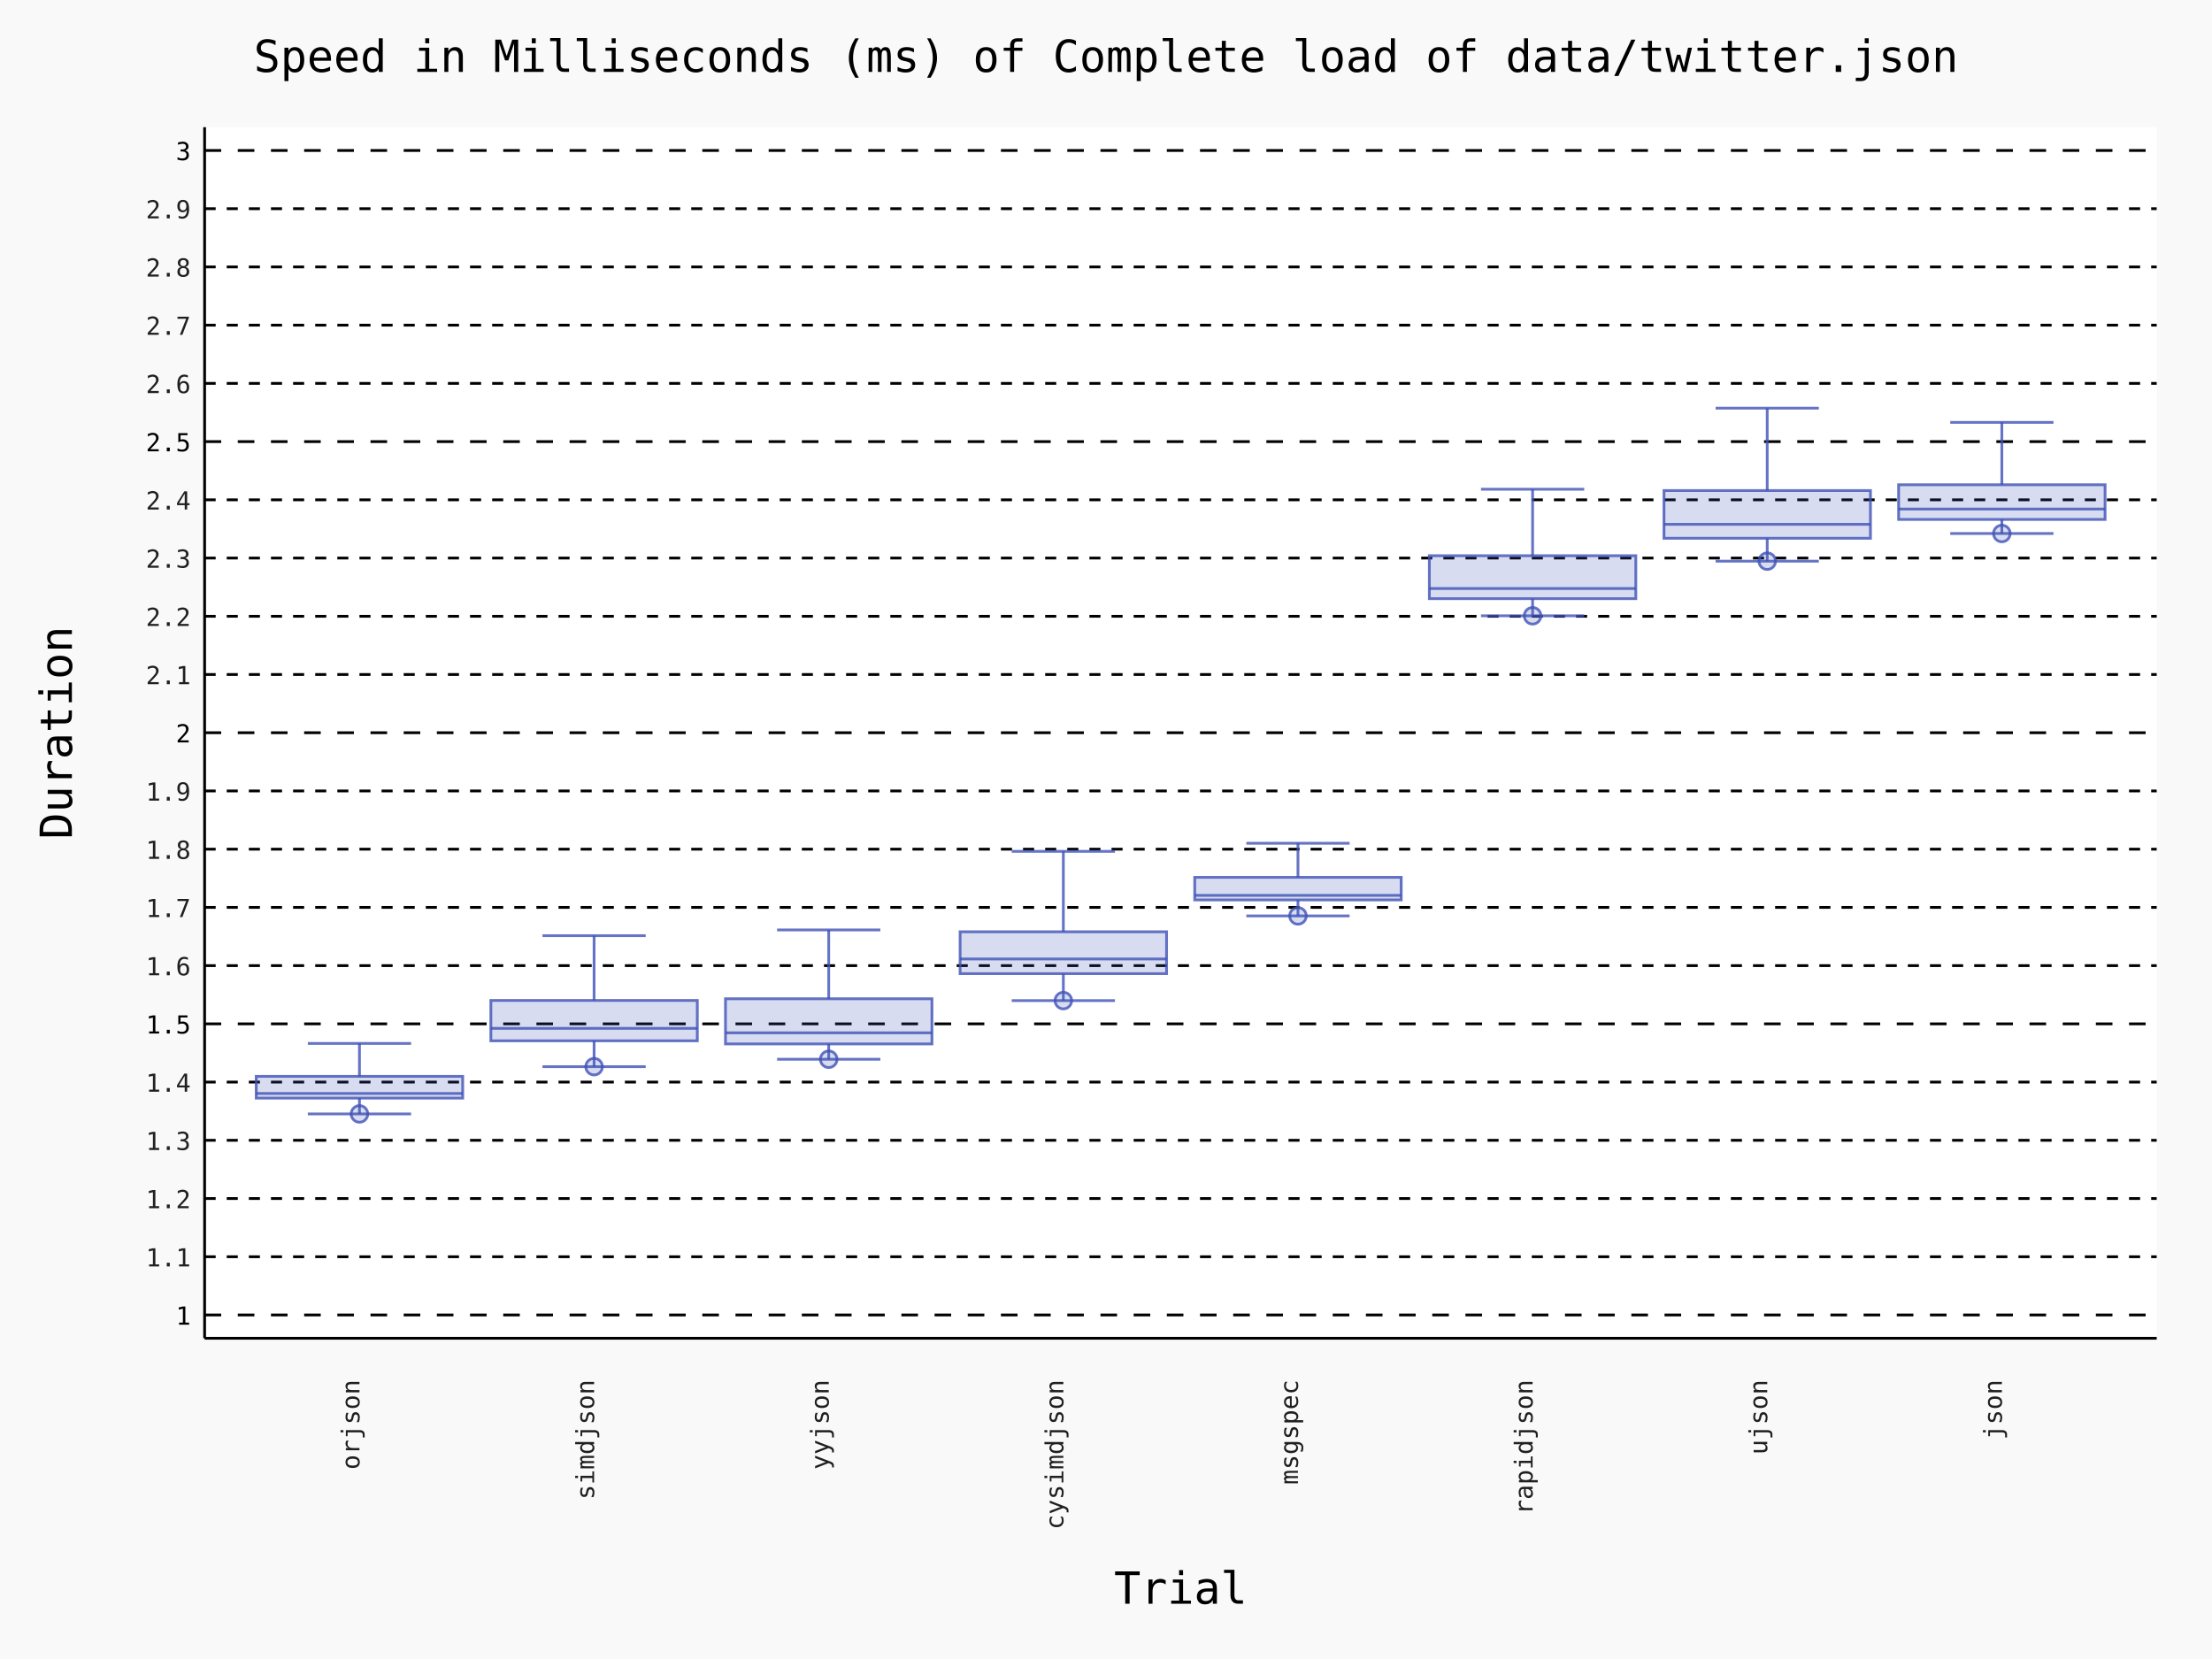
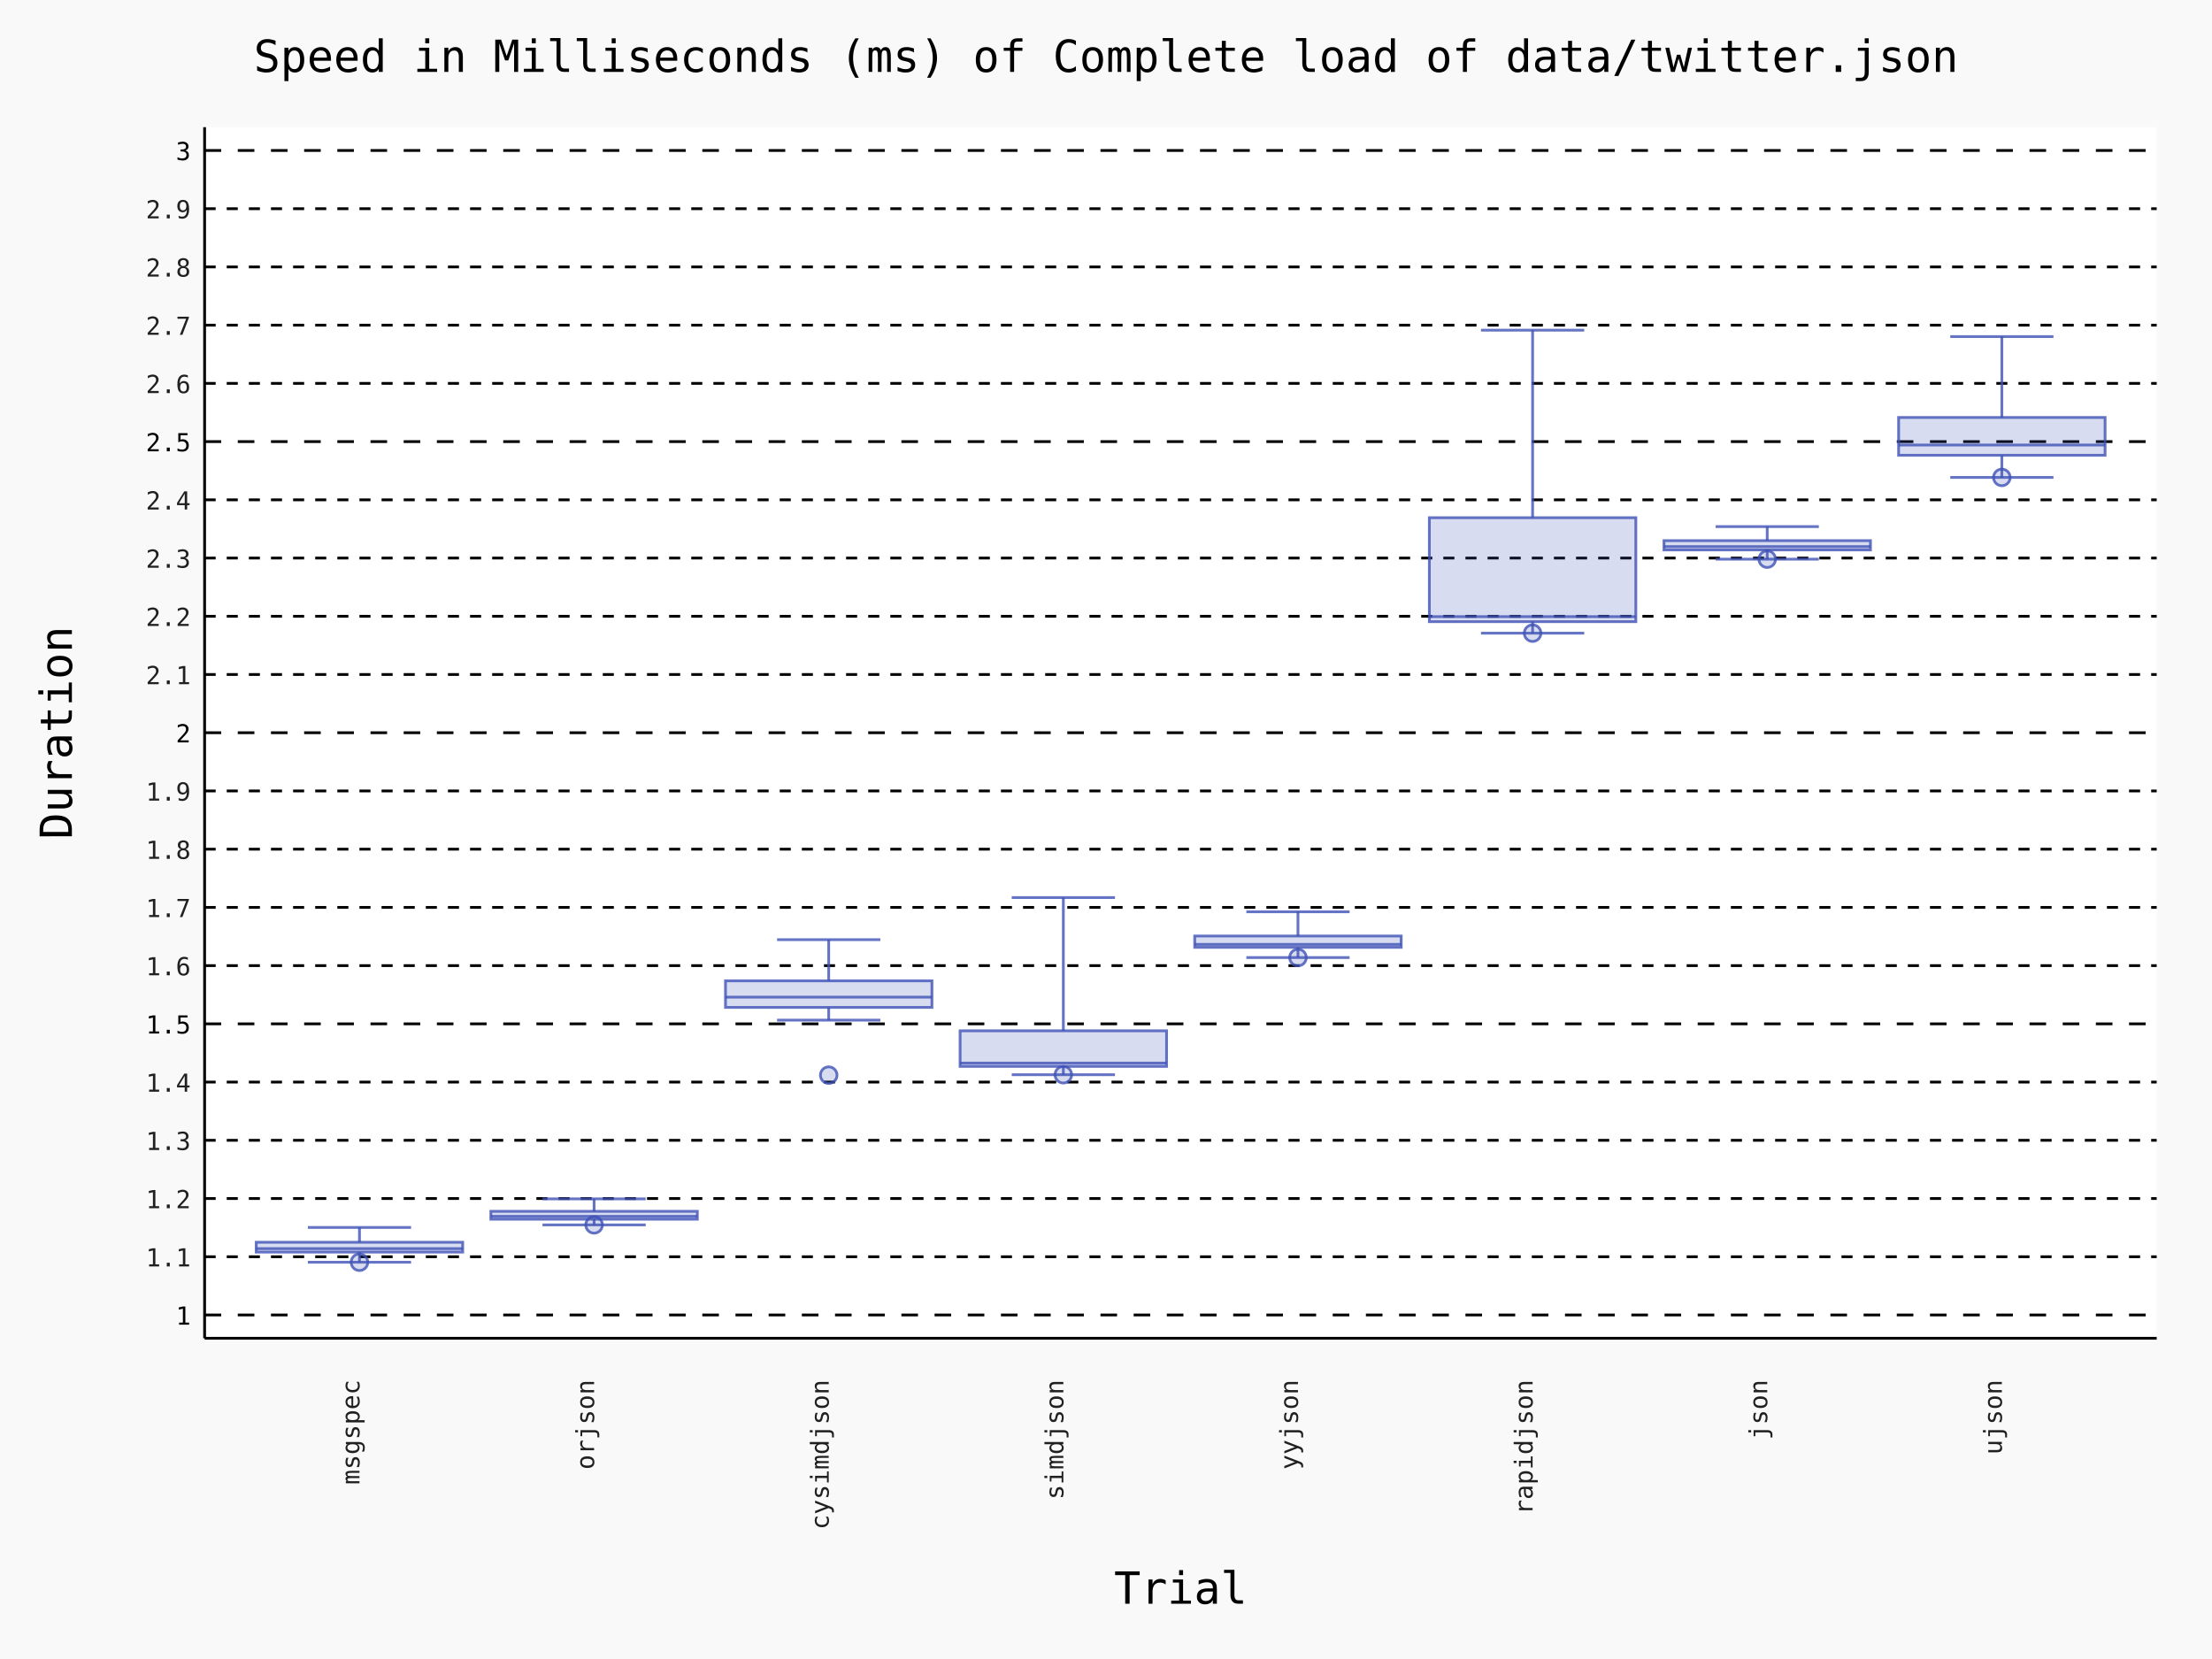
- <svg xmlns="http://www.w3.org/2000/svg" id="chart-1b67615e-af65-4962-926c-816a9655a76c" class="pygal-chart" viewBox="0 0 800 600">
+ <svg xmlns="http://www.w3.org/2000/svg" id="chart-10dd631c-7d10-47ed-ae7b-f10615d9208e" class="pygal-chart" viewBox="0 0 800 600">
  <defs>
-     <style type="text/css">#chart-1b67615e-af65-4962-926c-816a9655a76c{-webkit-user-select:none;-webkit-font-smoothing:antialiased;font-family:Consolas,"Deja Vu Sans Mono","Bitstream Vera Sans Mono","Courier New",monospace}#chart-1b67615e-af65-4962-926c-816a9655a76c .title{font-family:Consolas,"Deja Vu Sans Mono","Bitstream Vera Sans Mono","Courier New",monospace;font-size:16px}#chart-1b67615e-af65-4962-926c-816a9655a76c .legends .legend text{font-family:Consolas,"Deja Vu Sans Mono","Bitstream Vera Sans Mono","Courier New",monospace;font-size:14px}#chart-1b67615e-af65-4962-926c-816a9655a76c .axis text{font-family:Consolas,"Deja Vu Sans Mono","Bitstream Vera Sans Mono","Courier New",monospace;font-size:10px}#chart-1b67615e-af65-4962-926c-816a9655a76c .axis text.major{font-family:Consolas,"Deja Vu Sans Mono","Bitstream Vera Sans Mono","Courier New",monospace;font-size:10px}#chart-1b67615e-af65-4962-926c-816a9655a76c .text-overlay text.value{font-family:Consolas,"Deja Vu Sans Mono","Bitstream Vera Sans Mono","Courier New",monospace;font-size:16px}#chart-1b67615e-af65-4962-926c-816a9655a76c .text-overlay text.label{font-family:Consolas,"Deja Vu Sans Mono","Bitstream Vera Sans Mono","Courier New",monospace;font-size:10px}#chart-1b67615e-af65-4962-926c-816a9655a76c .tooltip{font-family:Consolas,"Deja Vu Sans Mono","Bitstream Vera Sans Mono","Courier New",monospace;font-size:14px}#chart-1b67615e-af65-4962-926c-816a9655a76c text.no_data{font-family:Consolas,"Deja Vu Sans Mono","Bitstream Vera Sans Mono","Courier New",monospace;font-size:64px}
- #chart-1b67615e-af65-4962-926c-816a9655a76c{background-color:rgba(249,249,249,1)}#chart-1b67615e-af65-4962-926c-816a9655a76c path,#chart-1b67615e-af65-4962-926c-816a9655a76c line,#chart-1b67615e-af65-4962-926c-816a9655a76c rect,#chart-1b67615e-af65-4962-926c-816a9655a76c circle{-webkit-transition:150ms;-moz-transition:150ms;transition:150ms}#chart-1b67615e-af65-4962-926c-816a9655a76c .graph &gt; .background{fill:rgba(249,249,249,1)}#chart-1b67615e-af65-4962-926c-816a9655a76c .plot &gt; .background{fill:rgba(255,255,255,1)}#chart-1b67615e-af65-4962-926c-816a9655a76c .graph{fill:rgba(0,0,0,.87)}#chart-1b67615e-af65-4962-926c-816a9655a76c text.no_data{fill:rgba(0,0,0,1)}#chart-1b67615e-af65-4962-926c-816a9655a76c .title{fill:rgba(0,0,0,1)}#chart-1b67615e-af65-4962-926c-816a9655a76c .legends .legend text{fill:rgba(0,0,0,.87)}#chart-1b67615e-af65-4962-926c-816a9655a76c .legends .legend:hover text{fill:rgba(0,0,0,1)}#chart-1b67615e-af65-4962-926c-816a9655a76c .axis .line{stroke:rgba(0,0,0,1)}#chart-1b67615e-af65-4962-926c-816a9655a76c .axis .guide.line{stroke:rgba(0,0,0,.54)}#chart-1b67615e-af65-4962-926c-816a9655a76c .axis .major.line{stroke:rgba(0,0,0,.87)}#chart-1b67615e-af65-4962-926c-816a9655a76c .axis text.major{fill:rgba(0,0,0,1)}#chart-1b67615e-af65-4962-926c-816a9655a76c .axis.y .guides:hover .guide.line,#chart-1b67615e-af65-4962-926c-816a9655a76c .line-graph .axis.x .guides:hover .guide.line,#chart-1b67615e-af65-4962-926c-816a9655a76c .stackedline-graph .axis.x .guides:hover .guide.line,#chart-1b67615e-af65-4962-926c-816a9655a76c .xy-graph .axis.x .guides:hover .guide.line{stroke:rgba(0,0,0,1)}#chart-1b67615e-af65-4962-926c-816a9655a76c .axis .guides:hover text{fill:rgba(0,0,0,1)}#chart-1b67615e-af65-4962-926c-816a9655a76c .reactive{fill-opacity:.7;stroke-opacity:.8;stroke-width:1}#chart-1b67615e-af65-4962-926c-816a9655a76c .ci{stroke:rgba(0,0,0,.87)}#chart-1b67615e-af65-4962-926c-816a9655a76c .reactive.active,#chart-1b67615e-af65-4962-926c-816a9655a76c .active .reactive{fill-opacity:.8;stroke-opacity:.9;stroke-width:4}#chart-1b67615e-af65-4962-926c-816a9655a76c .ci .reactive.active{stroke-width:1.5}#chart-1b67615e-af65-4962-926c-816a9655a76c .series text{fill:rgba(0,0,0,1)}#chart-1b67615e-af65-4962-926c-816a9655a76c .tooltip rect{fill:rgba(255,255,255,1);stroke:rgba(0,0,0,1);-webkit-transition:opacity 150ms;-moz-transition:opacity 150ms;transition:opacity 150ms}#chart-1b67615e-af65-4962-926c-816a9655a76c .tooltip .label{fill:rgba(0,0,0,.87)}#chart-1b67615e-af65-4962-926c-816a9655a76c .tooltip .label{fill:rgba(0,0,0,.87)}#chart-1b67615e-af65-4962-926c-816a9655a76c .tooltip .legend{font-size:.8em;fill:rgba(0,0,0,.54)}#chart-1b67615e-af65-4962-926c-816a9655a76c .tooltip .x_label{font-size:.6em;fill:rgba(0,0,0,1)}#chart-1b67615e-af65-4962-926c-816a9655a76c .tooltip .xlink{font-size:.5em;text-decoration:underline}#chart-1b67615e-af65-4962-926c-816a9655a76c .tooltip .value{font-size:1.5em}#chart-1b67615e-af65-4962-926c-816a9655a76c .bound{font-size:.5em}#chart-1b67615e-af65-4962-926c-816a9655a76c .max-value{font-size:.75em;fill:rgba(0,0,0,.54)}#chart-1b67615e-af65-4962-926c-816a9655a76c .map-element{fill:rgba(255,255,255,1);stroke:rgba(0,0,0,.54) !important}#chart-1b67615e-af65-4962-926c-816a9655a76c .map-element .reactive{fill-opacity:inherit;stroke-opacity:inherit}#chart-1b67615e-af65-4962-926c-816a9655a76c .color-0,#chart-1b67615e-af65-4962-926c-816a9655a76c .color-0 a:visited{stroke:#3F51B5;fill:#3F51B5}#chart-1b67615e-af65-4962-926c-816a9655a76c .color-1,#chart-1b67615e-af65-4962-926c-816a9655a76c .color-1 a:visited{stroke:#3F51B5;fill:#3F51B5}#chart-1b67615e-af65-4962-926c-816a9655a76c .color-2,#chart-1b67615e-af65-4962-926c-816a9655a76c .color-2 a:visited{stroke:#3F51B5;fill:#3F51B5}#chart-1b67615e-af65-4962-926c-816a9655a76c .color-3,#chart-1b67615e-af65-4962-926c-816a9655a76c .color-3 a:visited{stroke:#3F51B5;fill:#3F51B5}#chart-1b67615e-af65-4962-926c-816a9655a76c .color-4,#chart-1b67615e-af65-4962-926c-816a9655a76c .color-4 a:visited{stroke:#3F51B5;fill:#3F51B5}#chart-1b67615e-af65-4962-926c-816a9655a76c .color-5,#chart-1b67615e-af65-4962-926c-816a9655a76c .color-5 a:visited{stroke:#3F51B5;fill:#3F51B5}#chart-1b67615e-af65-4962-926c-816a9655a76c .color-6,#chart-1b67615e-af65-4962-926c-816a9655a76c .color-6 a:visited{stroke:#3F51B5;fill:#3F51B5}#chart-1b67615e-af65-4962-926c-816a9655a76c .color-7,#chart-1b67615e-af65-4962-926c-816a9655a76c .color-7 a:visited{stroke:#3F51B5;fill:#3F51B5}#chart-1b67615e-af65-4962-926c-816a9655a76c .text-overlay .color-0 text{fill:black}#chart-1b67615e-af65-4962-926c-816a9655a76c .text-overlay .color-1 text{fill:black}#chart-1b67615e-af65-4962-926c-816a9655a76c .text-overlay .color-2 text{fill:black}#chart-1b67615e-af65-4962-926c-816a9655a76c .text-overlay .color-3 text{fill:black}#chart-1b67615e-af65-4962-926c-816a9655a76c .text-overlay .color-4 text{fill:black}#chart-1b67615e-af65-4962-926c-816a9655a76c .text-overlay .color-5 text{fill:black}#chart-1b67615e-af65-4962-926c-816a9655a76c .text-overlay .color-6 text{fill:black}#chart-1b67615e-af65-4962-926c-816a9655a76c .text-overlay .color-7 text{fill:black}
- #chart-1b67615e-af65-4962-926c-816a9655a76c text.no_data{text-anchor:middle}#chart-1b67615e-af65-4962-926c-816a9655a76c .guide.line{fill:none}#chart-1b67615e-af65-4962-926c-816a9655a76c .centered{text-anchor:middle}#chart-1b67615e-af65-4962-926c-816a9655a76c .title{text-anchor:middle}#chart-1b67615e-af65-4962-926c-816a9655a76c .legends .legend text{fill-opacity:1}#chart-1b67615e-af65-4962-926c-816a9655a76c .axis.x text{text-anchor:middle}#chart-1b67615e-af65-4962-926c-816a9655a76c .axis.x:not(.web) text[transform]{text-anchor:start}#chart-1b67615e-af65-4962-926c-816a9655a76c .axis.x:not(.web) text[transform].backwards{text-anchor:end}#chart-1b67615e-af65-4962-926c-816a9655a76c .axis.y text{text-anchor:end}#chart-1b67615e-af65-4962-926c-816a9655a76c .axis.y text[transform].backwards{text-anchor:start}#chart-1b67615e-af65-4962-926c-816a9655a76c .axis.y2 text{text-anchor:start}#chart-1b67615e-af65-4962-926c-816a9655a76c .axis.y2 text[transform].backwards{text-anchor:end}#chart-1b67615e-af65-4962-926c-816a9655a76c .axis .guide.line{stroke-dasharray:4,4;stroke:black}#chart-1b67615e-af65-4962-926c-816a9655a76c .axis .major.guide.line{stroke-dasharray:6,6;stroke:black}#chart-1b67615e-af65-4962-926c-816a9655a76c .horizontal .axis.y .guide.line,#chart-1b67615e-af65-4962-926c-816a9655a76c .horizontal .axis.y2 .guide.line,#chart-1b67615e-af65-4962-926c-816a9655a76c .vertical .axis.x .guide.line{opacity:0}#chart-1b67615e-af65-4962-926c-816a9655a76c .horizontal .axis.always_show .guide.line,#chart-1b67615e-af65-4962-926c-816a9655a76c .vertical .axis.always_show .guide.line{opacity:1 !important}#chart-1b67615e-af65-4962-926c-816a9655a76c .axis.y .guides:hover .guide.line,#chart-1b67615e-af65-4962-926c-816a9655a76c .axis.y2 .guides:hover .guide.line,#chart-1b67615e-af65-4962-926c-816a9655a76c .axis.x .guides:hover .guide.line{opacity:1}#chart-1b67615e-af65-4962-926c-816a9655a76c .axis .guides:hover text{opacity:1}#chart-1b67615e-af65-4962-926c-816a9655a76c .nofill{fill:none}#chart-1b67615e-af65-4962-926c-816a9655a76c .subtle-fill{fill-opacity:.2}#chart-1b67615e-af65-4962-926c-816a9655a76c .dot{stroke-width:1px;fill-opacity:1;stroke-opacity:1}#chart-1b67615e-af65-4962-926c-816a9655a76c .dot.active{stroke-width:5px}#chart-1b67615e-af65-4962-926c-816a9655a76c .dot.negative{fill:transparent}#chart-1b67615e-af65-4962-926c-816a9655a76c text,#chart-1b67615e-af65-4962-926c-816a9655a76c tspan{stroke:none !important}#chart-1b67615e-af65-4962-926c-816a9655a76c .series text.active{opacity:1}#chart-1b67615e-af65-4962-926c-816a9655a76c .tooltip rect{fill-opacity:.95;stroke-width:.5}#chart-1b67615e-af65-4962-926c-816a9655a76c .tooltip text{fill-opacity:1}#chart-1b67615e-af65-4962-926c-816a9655a76c .showable{visibility:hidden}#chart-1b67615e-af65-4962-926c-816a9655a76c .showable.shown{visibility:visible}#chart-1b67615e-af65-4962-926c-816a9655a76c .gauge-background{fill:rgba(229,229,229,1);stroke:none}#chart-1b67615e-af65-4962-926c-816a9655a76c .bg-lines{stroke:rgba(249,249,249,1);stroke-width:2px}
+     <style type="text/css">#chart-10dd631c-7d10-47ed-ae7b-f10615d9208e{-webkit-user-select:none;-webkit-font-smoothing:antialiased;font-family:Consolas,"Deja Vu Sans Mono","Bitstream Vera Sans Mono","Courier New",monospace}#chart-10dd631c-7d10-47ed-ae7b-f10615d9208e .title{font-family:Consolas,"Deja Vu Sans Mono","Bitstream Vera Sans Mono","Courier New",monospace;font-size:16px}#chart-10dd631c-7d10-47ed-ae7b-f10615d9208e .legends .legend text{font-family:Consolas,"Deja Vu Sans Mono","Bitstream Vera Sans Mono","Courier New",monospace;font-size:14px}#chart-10dd631c-7d10-47ed-ae7b-f10615d9208e .axis text{font-family:Consolas,"Deja Vu Sans Mono","Bitstream Vera Sans Mono","Courier New",monospace;font-size:10px}#chart-10dd631c-7d10-47ed-ae7b-f10615d9208e .axis text.major{font-family:Consolas,"Deja Vu Sans Mono","Bitstream Vera Sans Mono","Courier New",monospace;font-size:10px}#chart-10dd631c-7d10-47ed-ae7b-f10615d9208e .text-overlay text.value{font-family:Consolas,"Deja Vu Sans Mono","Bitstream Vera Sans Mono","Courier New",monospace;font-size:16px}#chart-10dd631c-7d10-47ed-ae7b-f10615d9208e .text-overlay text.label{font-family:Consolas,"Deja Vu Sans Mono","Bitstream Vera Sans Mono","Courier New",monospace;font-size:10px}#chart-10dd631c-7d10-47ed-ae7b-f10615d9208e .tooltip{font-family:Consolas,"Deja Vu Sans Mono","Bitstream Vera Sans Mono","Courier New",monospace;font-size:14px}#chart-10dd631c-7d10-47ed-ae7b-f10615d9208e text.no_data{font-family:Consolas,"Deja Vu Sans Mono","Bitstream Vera Sans Mono","Courier New",monospace;font-size:64px}
+ #chart-10dd631c-7d10-47ed-ae7b-f10615d9208e{background-color:rgba(249,249,249,1)}#chart-10dd631c-7d10-47ed-ae7b-f10615d9208e path,#chart-10dd631c-7d10-47ed-ae7b-f10615d9208e line,#chart-10dd631c-7d10-47ed-ae7b-f10615d9208e rect,#chart-10dd631c-7d10-47ed-ae7b-f10615d9208e circle{-webkit-transition:150ms;-moz-transition:150ms;transition:150ms}#chart-10dd631c-7d10-47ed-ae7b-f10615d9208e .graph &gt; .background{fill:rgba(249,249,249,1)}#chart-10dd631c-7d10-47ed-ae7b-f10615d9208e .plot &gt; .background{fill:rgba(255,255,255,1)}#chart-10dd631c-7d10-47ed-ae7b-f10615d9208e .graph{fill:rgba(0,0,0,.87)}#chart-10dd631c-7d10-47ed-ae7b-f10615d9208e text.no_data{fill:rgba(0,0,0,1)}#chart-10dd631c-7d10-47ed-ae7b-f10615d9208e .title{fill:rgba(0,0,0,1)}#chart-10dd631c-7d10-47ed-ae7b-f10615d9208e .legends .legend text{fill:rgba(0,0,0,.87)}#chart-10dd631c-7d10-47ed-ae7b-f10615d9208e .legends .legend:hover text{fill:rgba(0,0,0,1)}#chart-10dd631c-7d10-47ed-ae7b-f10615d9208e .axis .line{stroke:rgba(0,0,0,1)}#chart-10dd631c-7d10-47ed-ae7b-f10615d9208e .axis .guide.line{stroke:rgba(0,0,0,.54)}#chart-10dd631c-7d10-47ed-ae7b-f10615d9208e .axis .major.line{stroke:rgba(0,0,0,.87)}#chart-10dd631c-7d10-47ed-ae7b-f10615d9208e .axis text.major{fill:rgba(0,0,0,1)}#chart-10dd631c-7d10-47ed-ae7b-f10615d9208e .axis.y .guides:hover .guide.line,#chart-10dd631c-7d10-47ed-ae7b-f10615d9208e .line-graph .axis.x .guides:hover .guide.line,#chart-10dd631c-7d10-47ed-ae7b-f10615d9208e .stackedline-graph .axis.x .guides:hover .guide.line,#chart-10dd631c-7d10-47ed-ae7b-f10615d9208e .xy-graph .axis.x .guides:hover .guide.line{stroke:rgba(0,0,0,1)}#chart-10dd631c-7d10-47ed-ae7b-f10615d9208e .axis .guides:hover text{fill:rgba(0,0,0,1)}#chart-10dd631c-7d10-47ed-ae7b-f10615d9208e .reactive{fill-opacity:.7;stroke-opacity:.8;stroke-width:1}#chart-10dd631c-7d10-47ed-ae7b-f10615d9208e .ci{stroke:rgba(0,0,0,.87)}#chart-10dd631c-7d10-47ed-ae7b-f10615d9208e .reactive.active,#chart-10dd631c-7d10-47ed-ae7b-f10615d9208e .active .reactive{fill-opacity:.8;stroke-opacity:.9;stroke-width:4}#chart-10dd631c-7d10-47ed-ae7b-f10615d9208e .ci .reactive.active{stroke-width:1.5}#chart-10dd631c-7d10-47ed-ae7b-f10615d9208e .series text{fill:rgba(0,0,0,1)}#chart-10dd631c-7d10-47ed-ae7b-f10615d9208e .tooltip rect{fill:rgba(255,255,255,1);stroke:rgba(0,0,0,1);-webkit-transition:opacity 150ms;-moz-transition:opacity 150ms;transition:opacity 150ms}#chart-10dd631c-7d10-47ed-ae7b-f10615d9208e .tooltip .label{fill:rgba(0,0,0,.87)}#chart-10dd631c-7d10-47ed-ae7b-f10615d9208e .tooltip .label{fill:rgba(0,0,0,.87)}#chart-10dd631c-7d10-47ed-ae7b-f10615d9208e .tooltip .legend{font-size:.8em;fill:rgba(0,0,0,.54)}#chart-10dd631c-7d10-47ed-ae7b-f10615d9208e .tooltip .x_label{font-size:.6em;fill:rgba(0,0,0,1)}#chart-10dd631c-7d10-47ed-ae7b-f10615d9208e .tooltip .xlink{font-size:.5em;text-decoration:underline}#chart-10dd631c-7d10-47ed-ae7b-f10615d9208e .tooltip .value{font-size:1.5em}#chart-10dd631c-7d10-47ed-ae7b-f10615d9208e .bound{font-size:.5em}#chart-10dd631c-7d10-47ed-ae7b-f10615d9208e .max-value{font-size:.75em;fill:rgba(0,0,0,.54)}#chart-10dd631c-7d10-47ed-ae7b-f10615d9208e .map-element{fill:rgba(255,255,255,1);stroke:rgba(0,0,0,.54) !important}#chart-10dd631c-7d10-47ed-ae7b-f10615d9208e .map-element .reactive{fill-opacity:inherit;stroke-opacity:inherit}#chart-10dd631c-7d10-47ed-ae7b-f10615d9208e .color-0,#chart-10dd631c-7d10-47ed-ae7b-f10615d9208e .color-0 a:visited{stroke:#3F51B5;fill:#3F51B5}#chart-10dd631c-7d10-47ed-ae7b-f10615d9208e .color-1,#chart-10dd631c-7d10-47ed-ae7b-f10615d9208e .color-1 a:visited{stroke:#3F51B5;fill:#3F51B5}#chart-10dd631c-7d10-47ed-ae7b-f10615d9208e .color-2,#chart-10dd631c-7d10-47ed-ae7b-f10615d9208e .color-2 a:visited{stroke:#3F51B5;fill:#3F51B5}#chart-10dd631c-7d10-47ed-ae7b-f10615d9208e .color-3,#chart-10dd631c-7d10-47ed-ae7b-f10615d9208e .color-3 a:visited{stroke:#3F51B5;fill:#3F51B5}#chart-10dd631c-7d10-47ed-ae7b-f10615d9208e .color-4,#chart-10dd631c-7d10-47ed-ae7b-f10615d9208e .color-4 a:visited{stroke:#3F51B5;fill:#3F51B5}#chart-10dd631c-7d10-47ed-ae7b-f10615d9208e .color-5,#chart-10dd631c-7d10-47ed-ae7b-f10615d9208e .color-5 a:visited{stroke:#3F51B5;fill:#3F51B5}#chart-10dd631c-7d10-47ed-ae7b-f10615d9208e .color-6,#chart-10dd631c-7d10-47ed-ae7b-f10615d9208e .color-6 a:visited{stroke:#3F51B5;fill:#3F51B5}#chart-10dd631c-7d10-47ed-ae7b-f10615d9208e .color-7,#chart-10dd631c-7d10-47ed-ae7b-f10615d9208e .color-7 a:visited{stroke:#3F51B5;fill:#3F51B5}#chart-10dd631c-7d10-47ed-ae7b-f10615d9208e .text-overlay .color-0 text{fill:black}#chart-10dd631c-7d10-47ed-ae7b-f10615d9208e .text-overlay .color-1 text{fill:black}#chart-10dd631c-7d10-47ed-ae7b-f10615d9208e .text-overlay .color-2 text{fill:black}#chart-10dd631c-7d10-47ed-ae7b-f10615d9208e .text-overlay .color-3 text{fill:black}#chart-10dd631c-7d10-47ed-ae7b-f10615d9208e .text-overlay .color-4 text{fill:black}#chart-10dd631c-7d10-47ed-ae7b-f10615d9208e .text-overlay .color-5 text{fill:black}#chart-10dd631c-7d10-47ed-ae7b-f10615d9208e .text-overlay .color-6 text{fill:black}#chart-10dd631c-7d10-47ed-ae7b-f10615d9208e .text-overlay .color-7 text{fill:black}
+ #chart-10dd631c-7d10-47ed-ae7b-f10615d9208e text.no_data{text-anchor:middle}#chart-10dd631c-7d10-47ed-ae7b-f10615d9208e .guide.line{fill:none}#chart-10dd631c-7d10-47ed-ae7b-f10615d9208e .centered{text-anchor:middle}#chart-10dd631c-7d10-47ed-ae7b-f10615d9208e .title{text-anchor:middle}#chart-10dd631c-7d10-47ed-ae7b-f10615d9208e .legends .legend text{fill-opacity:1}#chart-10dd631c-7d10-47ed-ae7b-f10615d9208e .axis.x text{text-anchor:middle}#chart-10dd631c-7d10-47ed-ae7b-f10615d9208e .axis.x:not(.web) text[transform]{text-anchor:start}#chart-10dd631c-7d10-47ed-ae7b-f10615d9208e .axis.x:not(.web) text[transform].backwards{text-anchor:end}#chart-10dd631c-7d10-47ed-ae7b-f10615d9208e .axis.y text{text-anchor:end}#chart-10dd631c-7d10-47ed-ae7b-f10615d9208e .axis.y text[transform].backwards{text-anchor:start}#chart-10dd631c-7d10-47ed-ae7b-f10615d9208e .axis.y2 text{text-anchor:start}#chart-10dd631c-7d10-47ed-ae7b-f10615d9208e .axis.y2 text[transform].backwards{text-anchor:end}#chart-10dd631c-7d10-47ed-ae7b-f10615d9208e .axis .guide.line{stroke-dasharray:4,4;stroke:black}#chart-10dd631c-7d10-47ed-ae7b-f10615d9208e .axis .major.guide.line{stroke-dasharray:6,6;stroke:black}#chart-10dd631c-7d10-47ed-ae7b-f10615d9208e .horizontal .axis.y .guide.line,#chart-10dd631c-7d10-47ed-ae7b-f10615d9208e .horizontal .axis.y2 .guide.line,#chart-10dd631c-7d10-47ed-ae7b-f10615d9208e .vertical .axis.x .guide.line{opacity:0}#chart-10dd631c-7d10-47ed-ae7b-f10615d9208e .horizontal .axis.always_show .guide.line,#chart-10dd631c-7d10-47ed-ae7b-f10615d9208e .vertical .axis.always_show .guide.line{opacity:1 !important}#chart-10dd631c-7d10-47ed-ae7b-f10615d9208e .axis.y .guides:hover .guide.line,#chart-10dd631c-7d10-47ed-ae7b-f10615d9208e .axis.y2 .guides:hover .guide.line,#chart-10dd631c-7d10-47ed-ae7b-f10615d9208e .axis.x .guides:hover .guide.line{opacity:1}#chart-10dd631c-7d10-47ed-ae7b-f10615d9208e .axis .guides:hover text{opacity:1}#chart-10dd631c-7d10-47ed-ae7b-f10615d9208e .nofill{fill:none}#chart-10dd631c-7d10-47ed-ae7b-f10615d9208e .subtle-fill{fill-opacity:.2}#chart-10dd631c-7d10-47ed-ae7b-f10615d9208e .dot{stroke-width:1px;fill-opacity:1;stroke-opacity:1}#chart-10dd631c-7d10-47ed-ae7b-f10615d9208e .dot.active{stroke-width:5px}#chart-10dd631c-7d10-47ed-ae7b-f10615d9208e .dot.negative{fill:transparent}#chart-10dd631c-7d10-47ed-ae7b-f10615d9208e text,#chart-10dd631c-7d10-47ed-ae7b-f10615d9208e tspan{stroke:none !important}#chart-10dd631c-7d10-47ed-ae7b-f10615d9208e .series text.active{opacity:1}#chart-10dd631c-7d10-47ed-ae7b-f10615d9208e .tooltip rect{fill-opacity:.95;stroke-width:.5}#chart-10dd631c-7d10-47ed-ae7b-f10615d9208e .tooltip text{fill-opacity:1}#chart-10dd631c-7d10-47ed-ae7b-f10615d9208e .showable{visibility:hidden}#chart-10dd631c-7d10-47ed-ae7b-f10615d9208e .showable.shown{visibility:visible}#chart-10dd631c-7d10-47ed-ae7b-f10615d9208e .gauge-background{fill:rgba(229,229,229,1);stroke:none}#chart-10dd631c-7d10-47ed-ae7b-f10615d9208e .bg-lines{stroke:rgba(249,249,249,1);stroke-width:2px}
.tooltip .value{font-size:1em !important}.axis text{font-size:9px !important}</style>
  </defs>
  <g class="graph custombox-graph vertical">
    <rect x="0" y="0" width="800" height="600" class="background" />
    <g transform="translate(74, 46)" class="plot">
      <rect x="0" y="0" width="706.0" height="438.0" class="background" />
      <g class="axis y always_show">
        <path d="M0 438 h706" class="line" />
        <g class="guides">
          <path d="M0 429.577 h706" class="major guide line" />
          <text x="-5" y="433.077" class="major">1</text>
        </g>
        <g class="guides">
          <path d="M0 408.519 h706" class="guide line" />
          <text x="-5" y="412.019" class="">1.1</text>
        </g>
        <g class="guides">
          <path d="M0 387.462 h706" class="guide line" />
          <text x="-5" y="390.962" class="">1.2</text>
        </g>
        <g class="guides">
          <path d="M0 366.404 h706" class="guide line" />
          <text x="-5" y="369.904" class="">1.3</text>
        </g>
        <g class="guides">
          <path d="M0 345.346 h706" class="guide line" />
          <text x="-5" y="348.846" class="">1.4</text>
        </g>
        <g class="guides">
          <path d="M0 324.288 h706" class="major guide line" />
          <text x="-5" y="327.788" class="major">1.5</text>
        </g>
        <g class="guides">
          <path d="M0 303.231 h706" class="guide line" />
          <text x="-5" y="306.731" class="">1.6</text>
        </g>
        <g class="guides">
          <path d="M0 282.173 h706" class="guide line" />
          <text x="-5" y="285.673" class="">1.7</text>
        </g>
        <g class="guides">
          <path d="M0 261.115 h706" class="guide line" />
          <text x="-5" y="264.615" class="">1.8</text>
        </g>
        <g class="guides">
          <path d="M0 240.058 h706" class="guide line" />
          <text x="-5" y="243.558" class="">1.9</text>
        </g>
        <g class="guides">
          <path d="M0 219 h706" class="major guide line" />
          <text x="-5" y="222.5" class="major">2</text>
        </g>
        <g class="guides">
          <path d="M0 197.942 h706" class="guide line" />
          <text x="-5" y="201.442" class="">2.1</text>
        </g>
        <g class="guides">
          <path d="M0 176.885 h706" class="guide line" />
          <text x="-5" y="180.385" class="">2.2</text>
        </g>
        <g class="guides">
          <path d="M0 155.827 h706" class="guide line" />
          <text x="-5" y="159.327" class="">2.3</text>
        </g>
        <g class="guides">
          <path d="M0 134.769 h706" class="guide line" />
          <text x="-5" y="138.269" class="">2.4</text>
        </g>
        <g class="guides">
          <path d="M0 113.712 h706" class="major guide line" />
          <text x="-5" y="117.212" class="major">2.5</text>
        </g>
        <g class="guides">
          <path d="M0 92.654 h706" class="guide line" />
          <text x="-5" y="96.154" class="">2.6</text>
        </g>
        <g class="guides">
          <path d="M0 71.596 h706" class="guide line" />
          <text x="-5" y="75.096" class="">2.7</text>
        </g>
        <g class="guides">
          <path d="M0 50.538 h706" class="guide line" />
          <text x="-5" y="54.038" class="">2.8</text>
        </g>
        <g class="guides">
          <path d="M0 29.481 h706" class="guide line" />
          <text x="-5" y="32.981" class="">2.9</text>
        </g>
        <g class="guides">
          <path d="M0 8.423 h706" class="major guide line" />
          <text x="-5" y="11.923" class="major">3</text>
        </g>
      </g>
      <g class="axis x">
        <path d="M0 0 v438" class="line" />
        <g class="guides">
          <path d="M56.005 0 v438" class="guide line" />
-           <text x="56.005" y="453.0" class="backwards" transform="rotate(270 56.00481 453)">orjson</text>
+           <text x="56.005" y="453.0" class="backwards" transform="rotate(270 56.00481 453)">msgspec</text>
        </g>
        <g class="guides">
          <path d="M140.861 0 v438" class="guide line" />
-           <text x="140.861" y="453.0" class="backwards" transform="rotate(270 140.8606 453)">simdjson</text>
+           <text x="140.861" y="453.0" class="backwards" transform="rotate(270 140.8606 453)">orjson</text>
        </g>
        <g class="guides">
          <path d="M225.716 0 v438" class="guide line" />
-           <text x="225.716" y="453.0" class="backwards" transform="rotate(270 225.7163 453)">yyjson</text>
+           <text x="225.716" y="453.0" class="backwards" transform="rotate(270 225.7163 453)">cysimdjson</text>
        </g>
        <g class="guides">
          <path d="M310.572 0 v438" class="guide line" />
-           <text x="310.572" y="453.0" class="backwards" transform="rotate(270 310.5721 453)">cysimdjson</text>
+           <text x="310.572" y="453.0" class="backwards" transform="rotate(270 310.5721 453)">simdjson</text>
        </g>
        <g class="guides">
          <path d="M395.428 0 v438" class="guide line" />
-           <text x="395.428" y="453.0" class="backwards" transform="rotate(270 395.4279 453)">msgspec</text>
+           <text x="395.428" y="453.0" class="backwards" transform="rotate(270 395.4279 453)">yyjson</text>
        </g>
        <g class="guides">
          <path d="M480.284 0 v438" class="guide line" />
          <text x="480.284" y="453.0" class="backwards" transform="rotate(270 480.2837 453)">rapidjson</text>
        </g>
        <g class="guides">
          <path d="M565.139 0 v438" class="guide line" />
-           <text x="565.139" y="453.0" class="backwards" transform="rotate(270 565.1394 453)">ujson</text>
+           <text x="565.139" y="453.0" class="backwards" transform="rotate(270 565.1394 453)">json</text>
        </g>
        <g class="guides">
          <path d="M649.995 0 v438" class="guide line" />
-           <text x="649.995" y="453.0" class="backwards" transform="rotate(270 649.9952 453)">json</text>
+           <text x="649.995" y="453.0" class="backwards" transform="rotate(270 649.9952 453)">ujson</text>
        </g>
      </g>
      <g class="series serie-0 color-0">
        <g class="boxes">
          <g class="box">
-             <path stroke-width="3" d="M37.337 356.87 L74.673 356.87" class="reactive tooltip-trigger" />
-             <path stroke-width="3" d="M18.668 349.473 L93.341 349.473" class="reactive tooltip-trigger" />
-             <path stroke-width="3" d="M37.337 331.372 L74.673 331.372" class="reactive tooltip-trigger" />
-             <path stroke-width="2" d="M56.005 356.87 L56.005 351.149" class="reactive tooltip-trigger" />
-             <path stroke-width="2" d="M56.005 331.372 L56.005 343.276" class="reactive tooltip-trigger" />
-             <rect x="18.668" y="343.276" height="7.873" width="74.673" class="subtle-fill reactive tooltip-trigger" />
-             <circle cx="56.005" cy="356.87" r="3" class="subtle-fill reactive tooltip-trigger" />
-             <circle cx="56.005" cy="-3401.423" r="3" class="subtle-fill reactive tooltip-trigger" />
+             <path stroke-width="3" d="M37.337 410.504 L74.673 410.504" class="reactive tooltip-trigger" />
+             <path stroke-width="3" d="M18.668 405.583 L93.341 405.583" class="reactive tooltip-trigger" />
+             <path stroke-width="3" d="M37.337 397.922 L74.673 397.922" class="reactive tooltip-trigger" />
+             <path stroke-width="2" d="M56.005 410.504 L56.005 406.834" class="reactive tooltip-trigger" />
+             <path stroke-width="2" d="M56.005 397.922 L56.005 403.279" class="reactive tooltip-trigger" />
+             <rect x="18.668" y="403.279" height="3.555" width="74.673" class="subtle-fill reactive tooltip-trigger" />
+             <circle cx="56.005" cy="410.504" r="3" class="subtle-fill reactive tooltip-trigger" />
+             <circle cx="56.005" cy="-1065.243" r="3" class="subtle-fill reactive tooltip-trigger" />
          </g>
        </g>
      </g>
      <g class="series serie-1 color-1">
        <g class="boxes">
          <g class="box">
-             <path stroke-width="3" d="M122.192 339.771 L159.529 339.771" class="reactive tooltip-trigger" />
-             <path stroke-width="3" d="M103.524 325.916 L178.197 325.916" class="reactive tooltip-trigger" />
-             <path stroke-width="3" d="M122.192 292.401 L159.529 292.401" class="reactive tooltip-trigger" />
-             <path stroke-width="2" d="M140.861 339.771 L140.861 330.425" class="reactive tooltip-trigger" />
-             <path stroke-width="2" d="M140.861 292.401 L140.861 315.823" class="reactive tooltip-trigger" />
-             <rect x="103.524" y="315.823" height="14.601" width="74.673" class="subtle-fill reactive tooltip-trigger" />
-             <circle cx="140.861" cy="339.771" r="3" class="subtle-fill reactive tooltip-trigger" />
-             <circle cx="140.861" cy="-3531.88" r="3" class="subtle-fill reactive tooltip-trigger" />
+             <path stroke-width="3" d="M122.192 396.998 L159.529 396.998" class="reactive tooltip-trigger" />
+             <path stroke-width="3" d="M103.524 393.91 L178.197 393.91" class="reactive tooltip-trigger" />
+             <path stroke-width="3" d="M122.192 387.583 L159.529 387.583" class="reactive tooltip-trigger" />
+             <path stroke-width="2" d="M140.861 396.998 L140.861 394.943" class="reactive tooltip-trigger" />
+             <path stroke-width="2" d="M140.861 387.583 L140.861 392.087" class="reactive tooltip-trigger" />
+             <rect x="103.524" y="392.087" height="2.856" width="74.673" class="subtle-fill reactive tooltip-trigger" />
+             <circle cx="140.861" cy="396.998" r="3" class="subtle-fill reactive tooltip-trigger" />
+             <circle cx="140.861" cy="-1158.281" r="3" class="subtle-fill reactive tooltip-trigger" />
          </g>
        </g>
      </g>
      <g class="series serie-2 color-2">
        <g class="boxes">
          <g class="box">
-             <path stroke-width="3" d="M207.048 337.094 L244.385 337.094" class="reactive tooltip-trigger" />
-             <path stroke-width="3" d="M188.38 327.531 L263.053 327.531" class="reactive tooltip-trigger" />
-             <path stroke-width="3" d="M207.048 290.321 L244.385 290.321" class="reactive tooltip-trigger" />
-             <path stroke-width="2" d="M225.716 337.094 L225.716 331.551" class="reactive tooltip-trigger" />
-             <path stroke-width="2" d="M225.716 290.321 L225.716 315.212" class="reactive tooltip-trigger" />
-             <rect x="188.38" y="315.212" height="16.34" width="74.673" class="subtle-fill reactive tooltip-trigger" />
-             <circle cx="225.716" cy="337.094" r="3" class="subtle-fill reactive tooltip-trigger" />
-             <circle cx="225.716" cy="-4127.469" r="3" class="subtle-fill reactive tooltip-trigger" />
+             <path stroke-width="3" d="M207.048 322.945 L244.385 322.945" class="reactive tooltip-trigger" />
+             <path stroke-width="3" d="M188.38 314.634 L263.053 314.634" class="reactive tooltip-trigger" />
+             <path stroke-width="3" d="M207.048 293.846 L244.385 293.846" class="reactive tooltip-trigger" />
+             <path stroke-width="2" d="M225.716 322.945 L225.716 318.34" class="reactive tooltip-trigger" />
+             <path stroke-width="2" d="M225.716 293.846 L225.716 308.735" class="reactive tooltip-trigger" />
+             <rect x="188.38" y="308.735" height="9.605" width="74.673" class="subtle-fill reactive tooltip-trigger" />
+             <circle cx="225.716" cy="342.839" r="3" class="subtle-fill reactive tooltip-trigger" />
+             <circle cx="225.716" cy="-655.87" r="3" class="subtle-fill reactive tooltip-trigger" />
          </g>
        </g>
      </g>
      <g class="series serie-3 color-3">
        <g class="boxes">
          <g class="box">
-             <path stroke-width="3" d="M291.904 315.88 L329.24 315.88" class="reactive tooltip-trigger" />
-             <path stroke-width="3" d="M273.236 300.826 L347.909 300.826" class="reactive tooltip-trigger" />
-             <path stroke-width="3" d="M291.904 261.905 L329.24 261.905" class="reactive tooltip-trigger" />
-             <path stroke-width="2" d="M310.572 315.88 L310.572 306.14" class="reactive tooltip-trigger" />
-             <path stroke-width="2" d="M310.572 261.905 L310.572 290.985" class="reactive tooltip-trigger" />
-             <rect x="273.236" y="290.985" height="15.155" width="74.673" class="subtle-fill reactive tooltip-trigger" />
-             <circle cx="310.572" cy="315.88" r="3" class="subtle-fill reactive tooltip-trigger" />
-             <circle cx="310.572" cy="-1238.856" r="3" class="subtle-fill reactive tooltip-trigger" />
+             <path stroke-width="3" d="M291.904 342.689 L329.24 342.689" class="reactive tooltip-trigger" />
+             <path stroke-width="3" d="M273.236 338.48 L347.909 338.48" class="reactive tooltip-trigger" />
+             <path stroke-width="3" d="M291.904 278.62 L329.24 278.62" class="reactive tooltip-trigger" />
+             <path stroke-width="2" d="M310.572 342.689 L310.572 339.674" class="reactive tooltip-trigger" />
+             <path stroke-width="2" d="M310.572 278.62 L310.572 326.797" class="reactive tooltip-trigger" />
+             <rect x="273.236" y="326.797" height="12.876" width="74.673" class="subtle-fill reactive tooltip-trigger" />
+             <circle cx="310.572" cy="342.689" r="3" class="subtle-fill reactive tooltip-trigger" />
+             <circle cx="310.572" cy="-1736.892" r="3" class="subtle-fill reactive tooltip-trigger" />
          </g>
        </g>
      </g>
      <g class="series serie-4 color-4">
        <g class="boxes">
          <g class="box">
-             <path stroke-width="3" d="M376.76 285.25 L414.096 285.25" class="reactive tooltip-trigger" />
-             <path stroke-width="3" d="M358.091 277.824 L432.764 277.824" class="reactive tooltip-trigger" />
-             <path stroke-width="3" d="M376.76 258.977 L414.096 258.977" class="reactive tooltip-trigger" />
-             <path stroke-width="2" d="M395.428 285.25 L395.428 279.466" class="reactive tooltip-trigger" />
-             <path stroke-width="2" d="M395.428 258.977 L395.428 271.299" class="reactive tooltip-trigger" />
-             <rect x="358.091" y="271.299" height="8.167" width="74.673" class="subtle-fill reactive tooltip-trigger" />
-             <circle cx="395.428" cy="285.25" r="3" class="subtle-fill reactive tooltip-trigger" />
-             <circle cx="395.428" cy="-2913.822" r="3" class="subtle-fill reactive tooltip-trigger" />
+             <path stroke-width="3" d="M376.76 300.31 L414.096 300.31" class="reactive tooltip-trigger" />
+             <path stroke-width="3" d="M358.091 295.544 L432.764 295.544" class="reactive tooltip-trigger" />
+             <path stroke-width="3" d="M376.76 283.763 L414.096 283.763" class="reactive tooltip-trigger" />
+             <path stroke-width="2" d="M395.428 300.31 L395.428 296.619" class="reactive tooltip-trigger" />
+             <path stroke-width="2" d="M395.428 283.763 L395.428 292.521" class="reactive tooltip-trigger" />
+             <rect x="358.091" y="292.521" height="4.098" width="74.673" class="subtle-fill reactive tooltip-trigger" />
+             <circle cx="395.428" cy="300.31" r="3" class="subtle-fill reactive tooltip-trigger" />
+             <circle cx="395.428" cy="-1945.396" r="3" class="subtle-fill reactive tooltip-trigger" />
          </g>
        </g>
      </g>
      <g class="series serie-5 color-5">
        <g class="boxes">
          <g class="box">
-             <path stroke-width="3" d="M461.615 176.709 L498.952 176.709" class="reactive tooltip-trigger" />
-             <path stroke-width="3" d="M442.947 166.841 L517.62 166.841" class="reactive tooltip-trigger" />
-             <path stroke-width="3" d="M461.615 130.935 L498.952 130.935" class="reactive tooltip-trigger" />
-             <path stroke-width="2" d="M480.284 176.709 L480.284 170.515" class="reactive tooltip-trigger" />
-             <path stroke-width="2" d="M480.284 130.935 L480.284 154.977" class="reactive tooltip-trigger" />
-             <rect x="442.947" y="154.977" height="15.538" width="74.673" class="subtle-fill reactive tooltip-trigger" />
-             <circle cx="480.284" cy="176.709" r="3" class="subtle-fill reactive tooltip-trigger" />
-             <circle cx="480.284" cy="-3375.259" r="3" class="subtle-fill reactive tooltip-trigger" />
+             <path stroke-width="3" d="M461.615 182.992 L498.952 182.992" class="reactive tooltip-trigger" />
+             <path stroke-width="3" d="M442.947 177.016 L517.62 177.016" class="reactive tooltip-trigger" />
+             <path stroke-width="3" d="M461.615 73.413 L498.952 73.413" class="reactive tooltip-trigger" />
+             <path stroke-width="2" d="M480.284 182.992 L480.284 178.835" class="reactive tooltip-trigger" />
+             <path stroke-width="2" d="M480.284 73.413 L480.284 141.233" class="reactive tooltip-trigger" />
+             <rect x="442.947" y="141.233" height="37.602" width="74.673" class="subtle-fill reactive tooltip-trigger" />
+             <circle cx="480.284" cy="182.992" r="3" class="subtle-fill reactive tooltip-trigger" />
+             <circle cx="480.284" cy="-1641.249" r="3" class="subtle-fill reactive tooltip-trigger" />
          </g>
        </g>
      </g>
      <g class="series serie-6 color-6">
        <g class="boxes">
          <g class="box">
-             <path stroke-width="3" d="M546.471 156.956 L583.808 156.956" class="reactive tooltip-trigger" />
-             <path stroke-width="3" d="M527.803 143.633 L602.476 143.633" class="reactive tooltip-trigger" />
-             <path stroke-width="3" d="M546.471 101.616 L583.808 101.616" class="reactive tooltip-trigger" />
-             <path stroke-width="2" d="M565.139 156.956 L565.139 148.675" class="reactive tooltip-trigger" />
-             <path stroke-width="2" d="M565.139 101.616 L565.139 131.42" class="reactive tooltip-trigger" />
-             <rect x="527.803" y="131.42" height="17.255" width="74.673" class="subtle-fill reactive tooltip-trigger" />
-             <circle cx="565.139" cy="156.956" r="3" class="subtle-fill reactive tooltip-trigger" />
-             <circle cx="565.139" cy="-4290.855" r="3" class="subtle-fill reactive tooltip-trigger" />
+             <path stroke-width="3" d="M546.471 156.23 L583.808 156.23" class="reactive tooltip-trigger" />
+             <path stroke-width="3" d="M527.803 151.689 L602.476 151.689" class="reactive tooltip-trigger" />
+             <path stroke-width="3" d="M546.471 144.452 L583.808 144.452" class="reactive tooltip-trigger" />
+             <path stroke-width="2" d="M565.139 156.23 L565.139 152.889" class="reactive tooltip-trigger" />
+             <path stroke-width="2" d="M565.139 144.452 L565.139 149.531" class="reactive tooltip-trigger" />
+             <rect x="527.803" y="149.531" height="3.358" width="74.673" class="subtle-fill reactive tooltip-trigger" />
+             <circle cx="565.139" cy="156.23" r="3" class="subtle-fill reactive tooltip-trigger" />
+             <circle cx="565.139" cy="-1098.851" r="3" class="subtle-fill reactive tooltip-trigger" />
          </g>
        </g>
      </g>
      <g class="series serie-7 color-7">
        <g class="boxes">
          <g class="box">
-             <path stroke-width="3" d="M631.327 146.948 L668.663 146.948" class="reactive tooltip-trigger" />
-             <path stroke-width="3" d="M612.659 138.102 L687.332 138.102" class="reactive tooltip-trigger" />
-             <path stroke-width="3" d="M631.327 106.759 L668.663 106.759" class="reactive tooltip-trigger" />
-             <path stroke-width="2" d="M649.995 146.948 L649.995 141.869" class="reactive tooltip-trigger" />
-             <path stroke-width="2" d="M649.995 106.759 L649.995 129.314" class="reactive tooltip-trigger" />
-             <rect x="612.659" y="129.314" height="12.555" width="74.673" class="subtle-fill reactive tooltip-trigger" />
-             <circle cx="649.995" cy="146.948" r="3" class="subtle-fill reactive tooltip-trigger" />
-             <circle cx="649.995" cy="-2929.362" r="3" class="subtle-fill reactive tooltip-trigger" />
+             <path stroke-width="3" d="M631.327 126.666 L668.663 126.666" class="reactive tooltip-trigger" />
+             <path stroke-width="3" d="M612.659 114.946 L687.332 114.946" class="reactive tooltip-trigger" />
+             <path stroke-width="3" d="M631.327 75.734 L668.663 75.734" class="reactive tooltip-trigger" />
+             <path stroke-width="2" d="M649.995 126.666 L649.995 118.654" class="reactive tooltip-trigger" />
+             <path stroke-width="2" d="M649.995 75.734 L649.995 104.983" class="reactive tooltip-trigger" />
+             <rect x="612.659" y="104.983" height="13.671" width="74.673" class="subtle-fill reactive tooltip-trigger" />
+             <circle cx="649.995" cy="126.666" r="3" class="subtle-fill reactive tooltip-trigger" />
+             <circle cx="649.995" cy="-1905.133" r="3" class="subtle-fill reactive tooltip-trigger" />
          </g>
        </g>
      </g>
    </g>
    <g class="titles">
      <text x="400.0" y="26" class="title plot_title">Speed in Milliseconds (ms) of Complete load of data/twitter.json</text>
      <text x="427.0" y="580.0" class="title">Trial</text>
      <text x="0" y="291.0" class="title" transform="rotate(-90 0 265)">Duration</text>
    </g>
    <g transform="translate(74, 46)" class="plot overlay">
      <g class="series serie-0 color-0" />
      <g class="series serie-1 color-1" />
      <g class="series serie-2 color-2" />
      <g class="series serie-3 color-3" />
      <g class="series serie-4 color-4" />
      <g class="series serie-5 color-5" />
      <g class="series serie-6 color-6" />
      <g class="series serie-7 color-7" />
    </g>
    <g transform="translate(74, 46)" class="plot text-overlay">
      <g class="series serie-0 color-0" />
      <g class="series serie-1 color-1" />
      <g class="series serie-2 color-2" />
      <g class="series serie-3 color-3" />
      <g class="series serie-4 color-4" />
      <g class="series serie-5 color-5" />
      <g class="series serie-6 color-6" />
      <g class="series serie-7 color-7" />
    </g>
    <g transform="translate(74, 46)" class="plot tooltip-overlay">
      <g transform="translate(0 0)" style="opacity: 0" class="tooltip">
        <rect rx="0" ry="0" width="0" height="0" class="tooltip-box" />
        <g class="text" />
      </g>
    </g>
  </g>
</svg>
